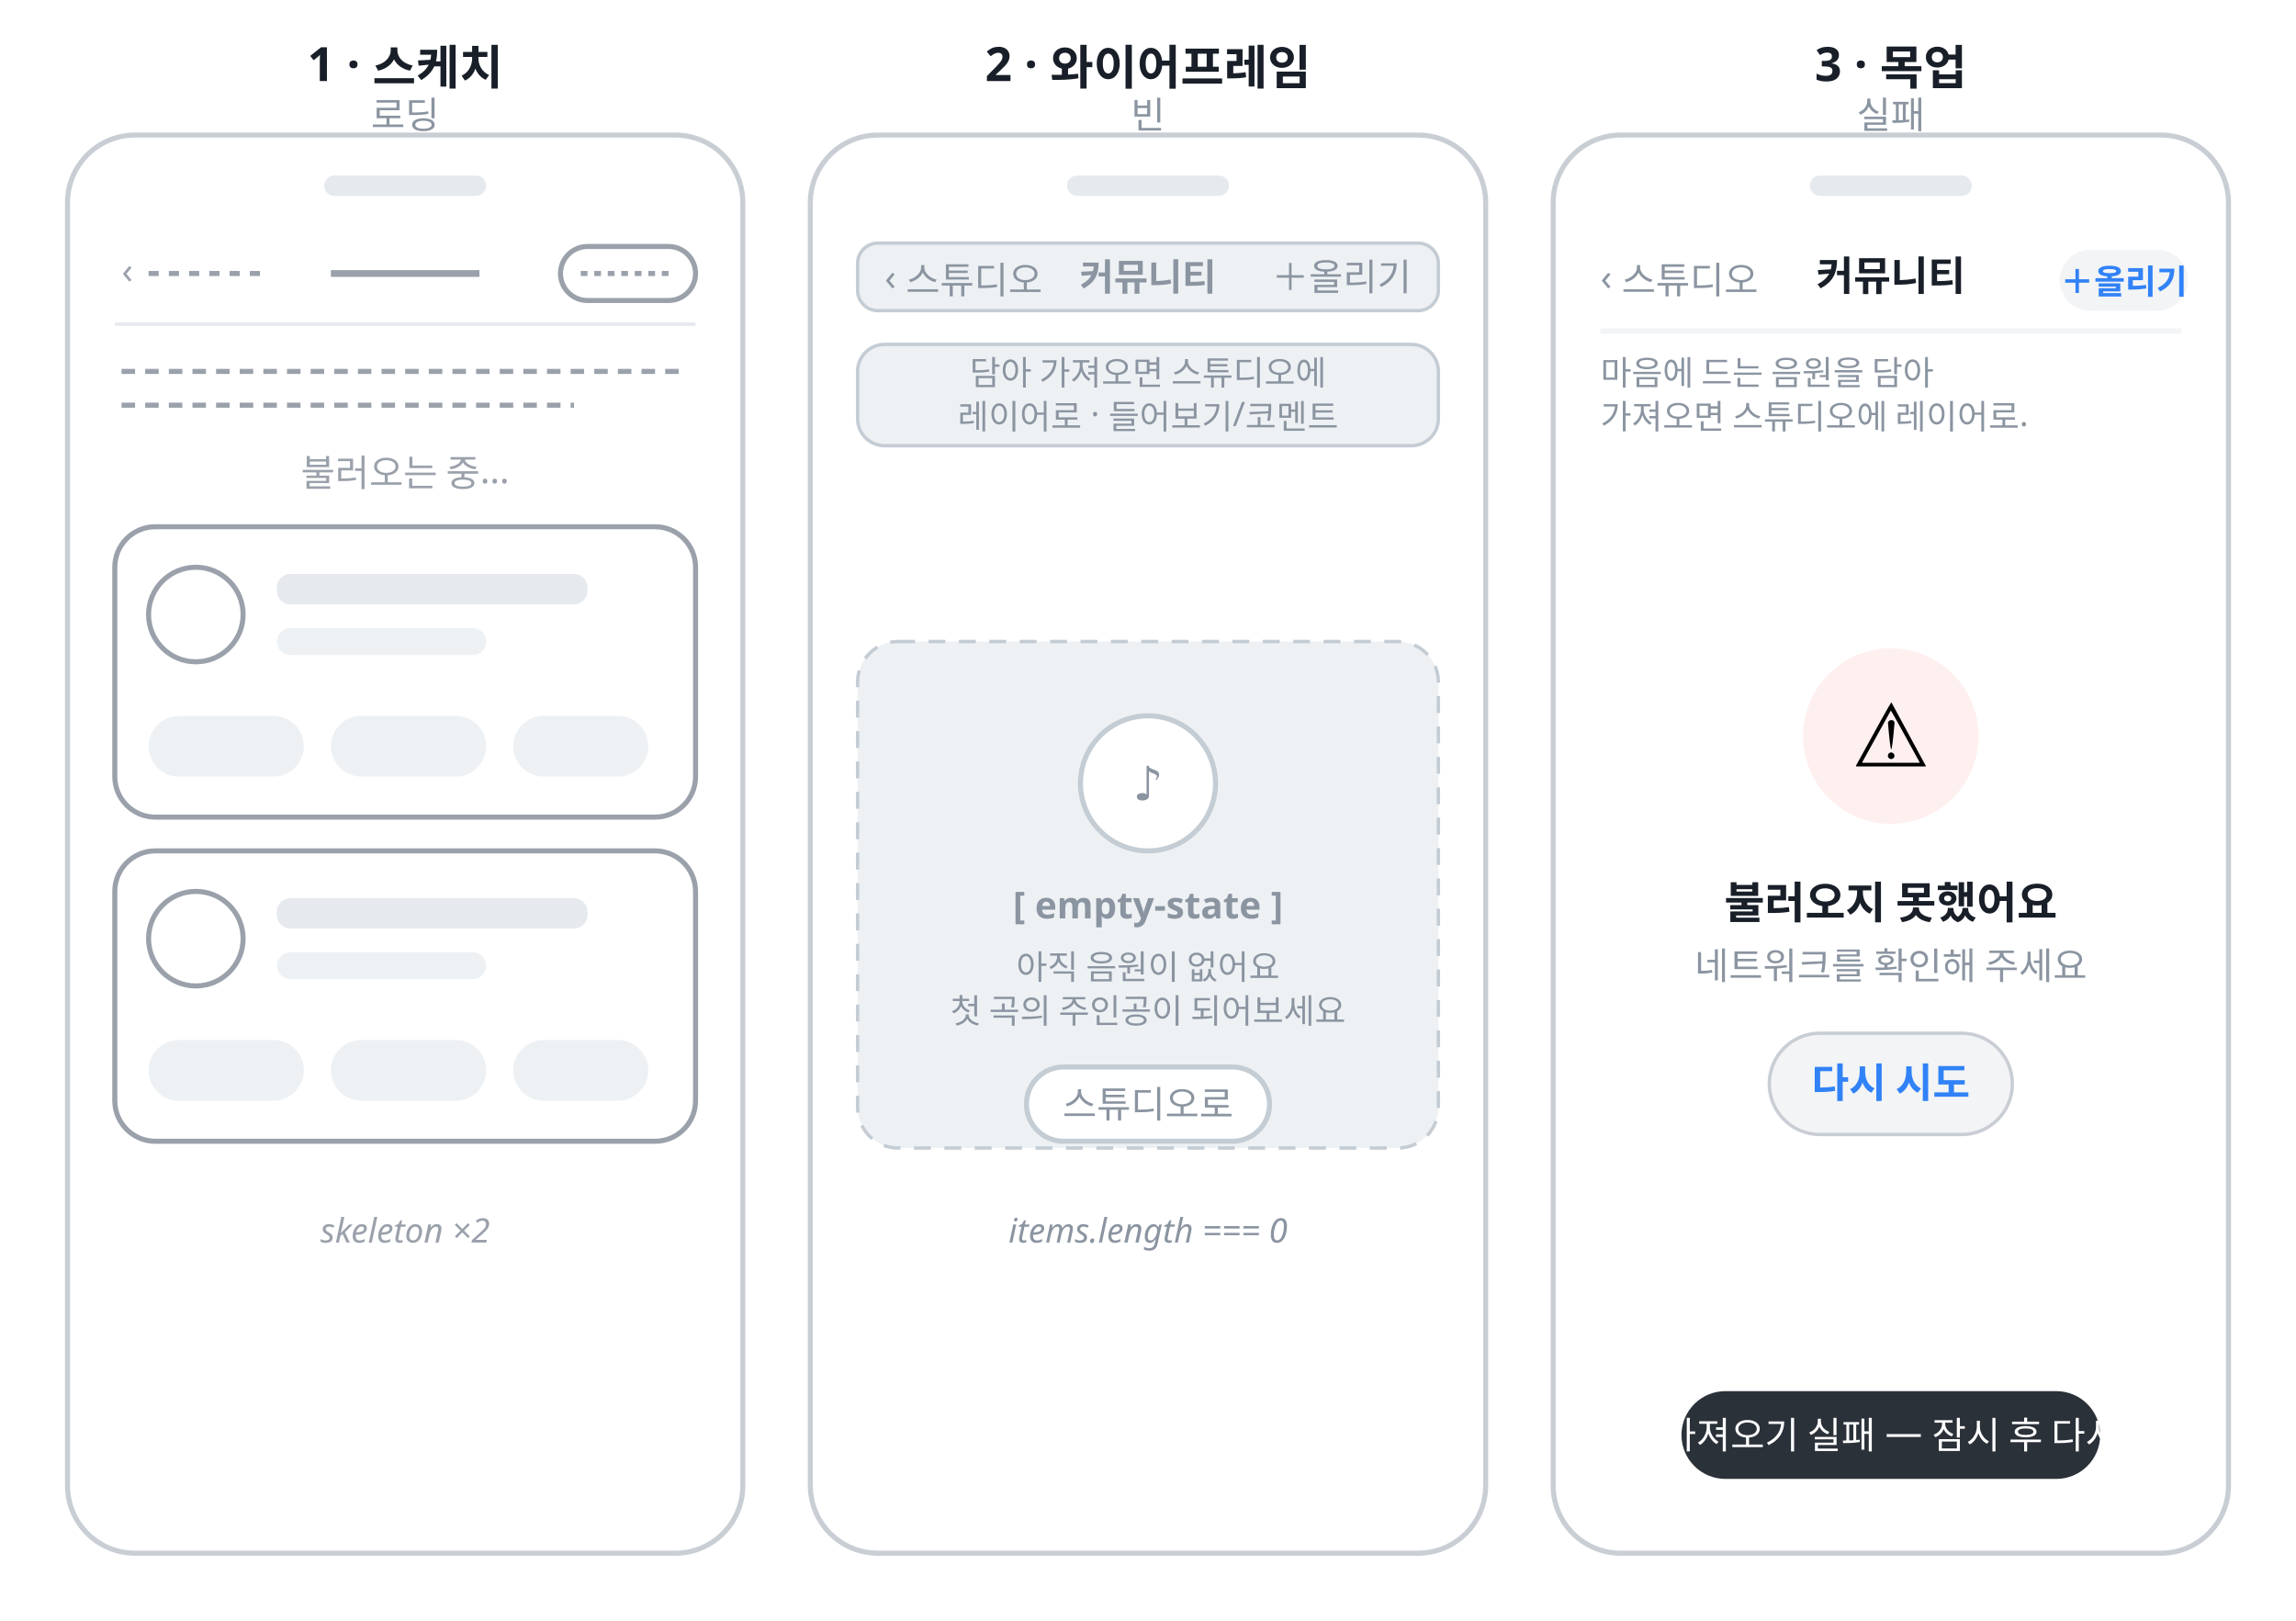
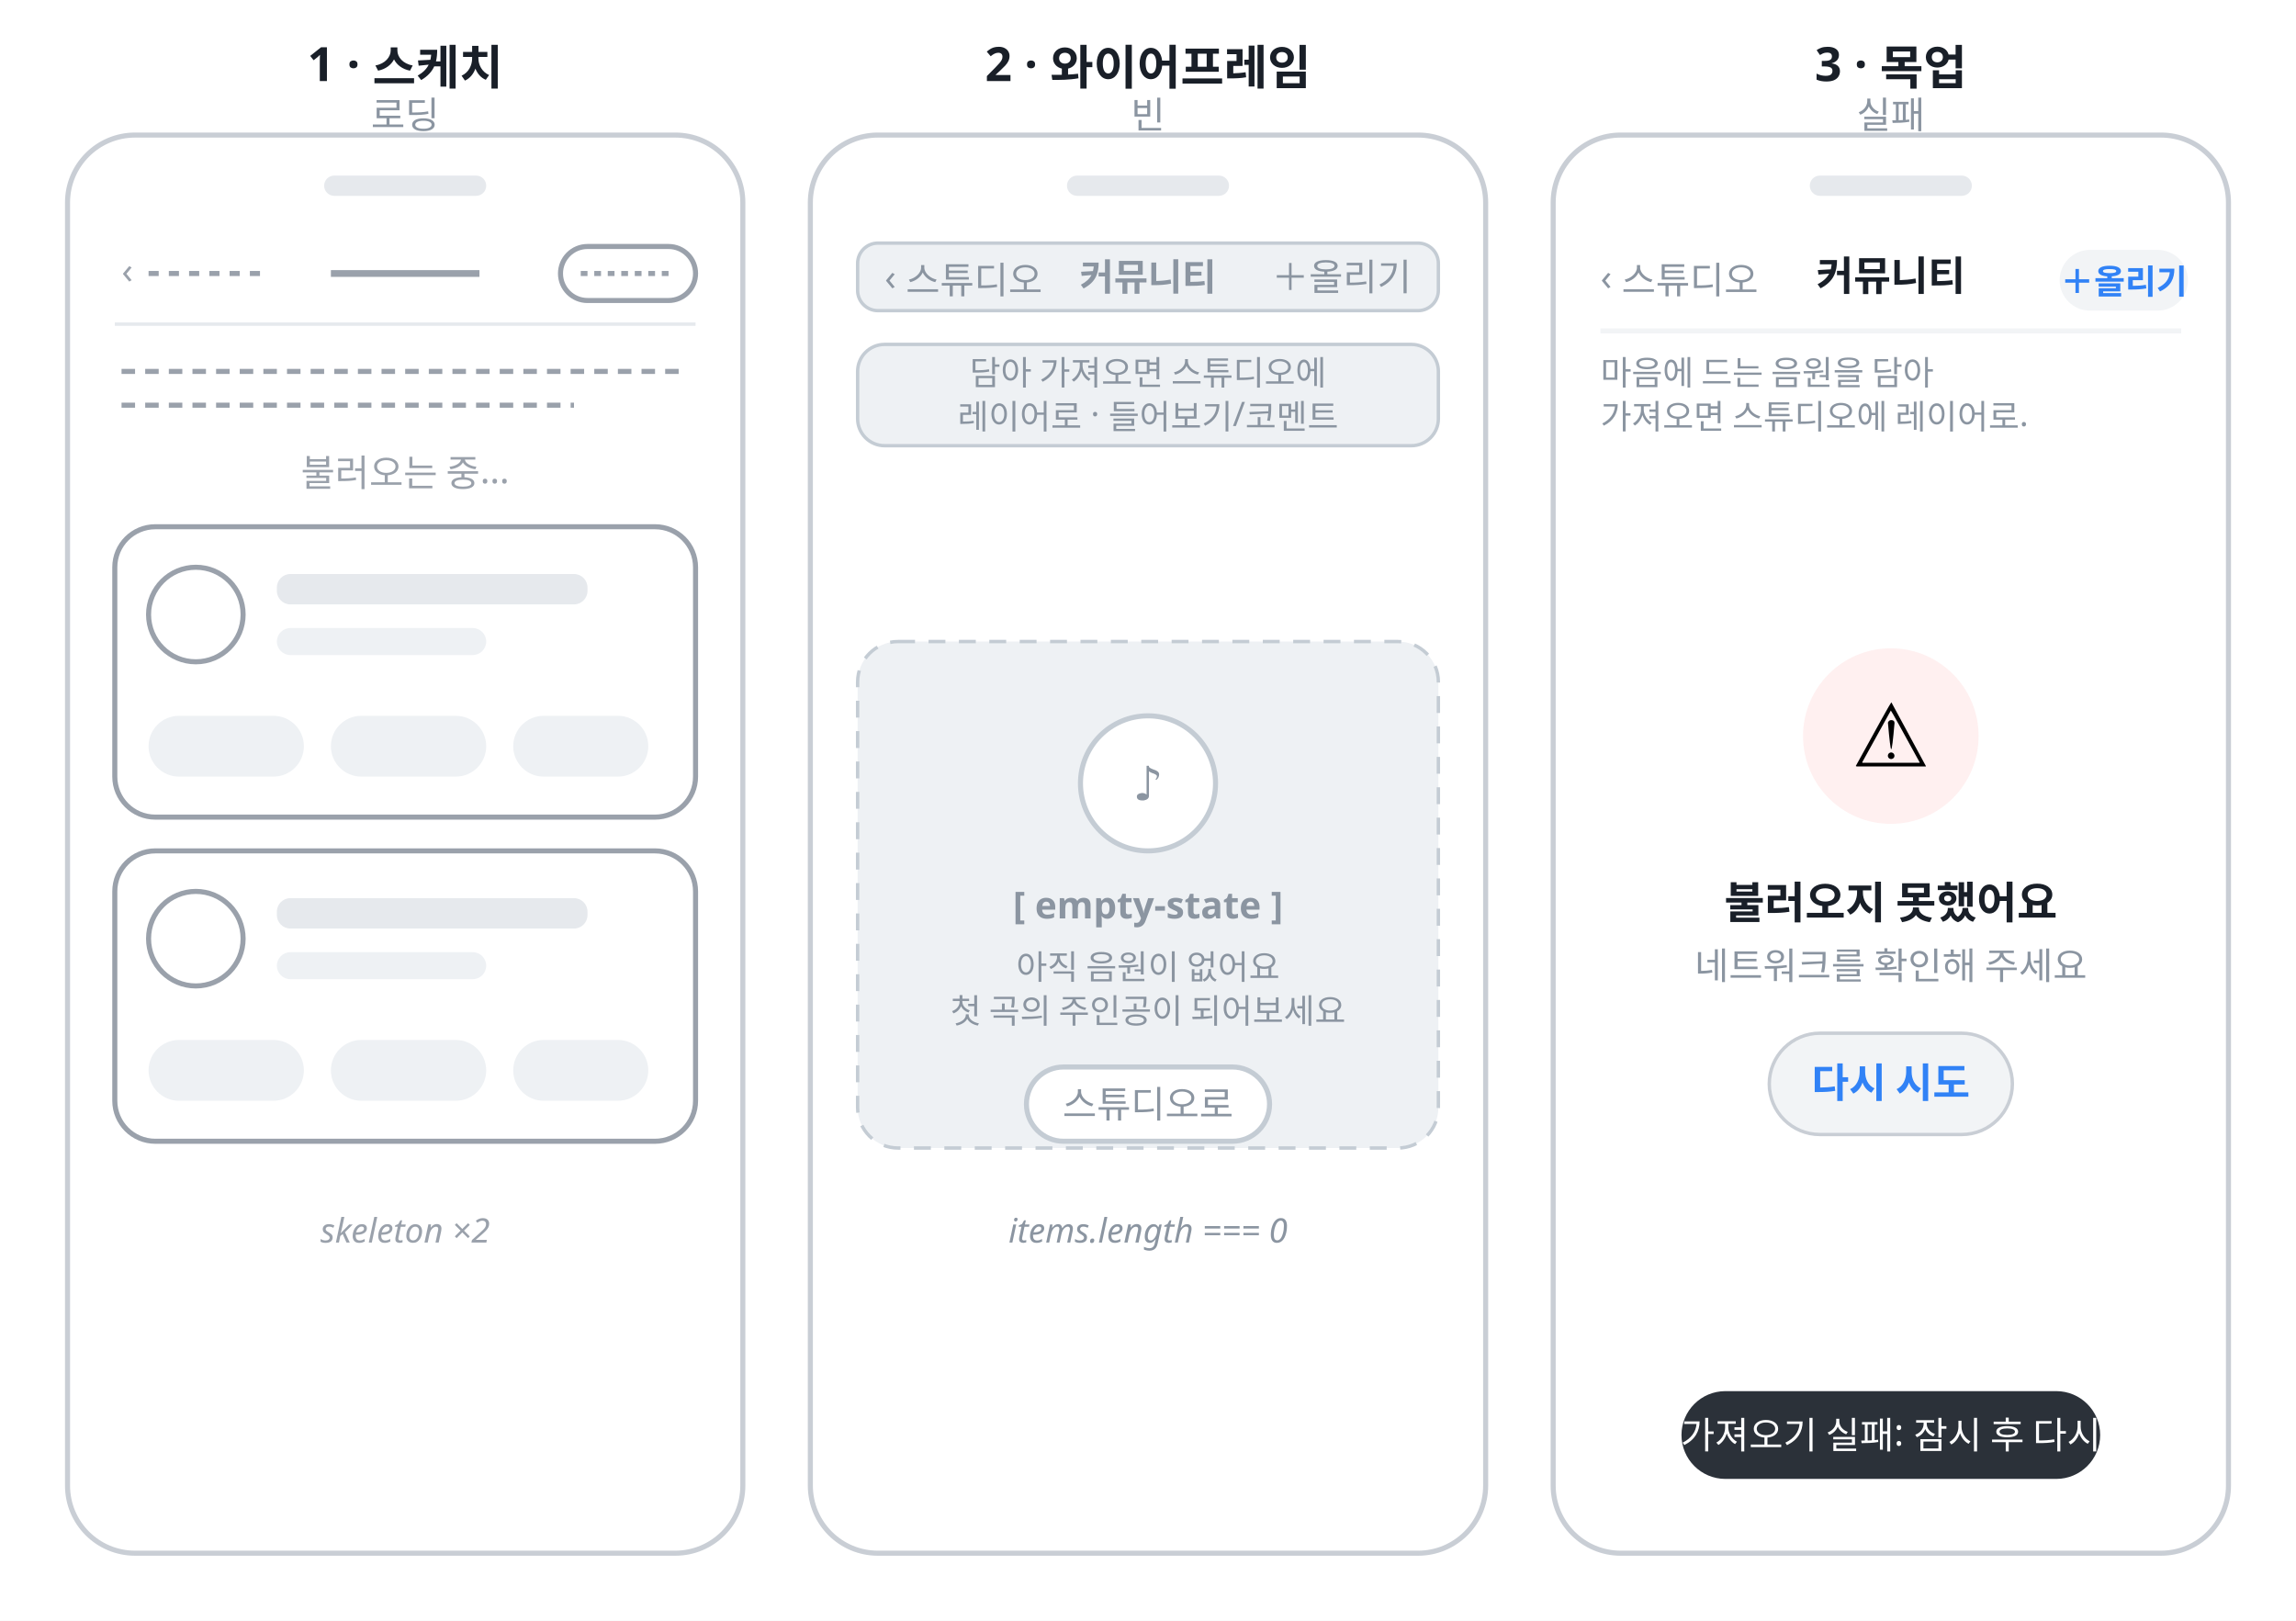
<svg xmlns="http://www.w3.org/2000/svg" width="100%" viewBox="0 0 680 480" font-family="'Pretendard','Apple SD Gothic Neo','Malgun Gothic',sans-serif" role="img">
  <rect x="0" y="0" width="680" height="480" fill="#ffffff" />
  <text x="120" y="24" text-anchor="middle" font-size="14" font-weight="700" fill="#191f28">1 · 스케치</text>
  <text x="120" y="38" text-anchor="middle" font-size="11" fill="#8b95a1">로딩</text>
  <text x="340" y="24" text-anchor="middle" font-size="14" font-weight="700" fill="#191f28">2 · 와이어프레임</text>
  <text x="340" y="38" text-anchor="middle" font-size="11" fill="#8b95a1">빈</text>
  <text x="560" y="24" text-anchor="middle" font-size="14" font-weight="700" fill="#191f28">3 · 목업</text>
  <text x="560" y="38" text-anchor="middle" font-size="11" fill="#8b95a1">실패</text>
  <g transform="translate(20,40)">
    <rect x="0" y="0" width="200" height="420" rx="20" fill="#ffffff" stroke="#c9ced5" stroke-width="1.5" />
    <rect x="76" y="12" width="48" height="6" rx="3" fill="#e6e9ed" />
    <text x="16" y="44" font-size="11" fill="#9aa1ab">‹</text>
    <line x1="24" y1="41" x2="60" y2="41" stroke="#9aa1ab" stroke-width="1.5" stroke-dasharray="3 3" />
    <line x1="78" y1="41" x2="122" y2="41" stroke="#9aa1ab" stroke-width="2" />
    <rect x="146" y="33" width="40" height="16" rx="8" fill="none" stroke="#9aa1ab" stroke-width="1.5" />
    <line x1="152" y1="41" x2="180" y2="41" stroke="#9aa1ab" stroke-width="1.5" stroke-dasharray="2 2" />
    <line x1="14" y1="56" x2="186" y2="56" stroke="#e6e9ed" stroke-width="1" />
    <line x1="16" y1="70" x2="184" y2="70" stroke="#9aa1ab" stroke-width="1.5" stroke-dasharray="4 3" />
    <line x1="16" y1="80" x2="150" y2="80" stroke="#9aa1ab" stroke-width="1.5" stroke-dasharray="4 3" />
    <text x="100" y="104" text-anchor="middle" font-size="11" fill="#9aa1ab">불러오는 중…</text>
    <rect x="14" y="116" width="172" height="86" rx="12" fill="none" stroke="#9aa1ab" stroke-width="1.5" />
    <circle cx="38" cy="142" r="14" fill="none" stroke="#9aa1ab" stroke-width="1.5" />
    <rect x="62" y="130" width="92" height="9" rx="4" fill="#e6e9ed" />
    <rect x="62" y="146" width="62" height="8" rx="4" fill="#eef1f4" />
    <rect x="24" y="172" width="46" height="18" rx="9" fill="#eef1f4" />
    <rect x="78" y="172" width="46" height="18" rx="9" fill="#eef1f4" />
    <rect x="132" y="172" width="40" height="18" rx="9" fill="#eef1f4" />
    <rect x="14" y="212" width="172" height="86" rx="12" fill="none" stroke="#9aa1ab" stroke-width="1.5" />
    <circle cx="38" cy="238" r="14" fill="none" stroke="#9aa1ab" stroke-width="1.5" />
    <rect x="62" y="226" width="92" height="9" rx="4" fill="#e6e9ed" />
    <rect x="62" y="242" width="62" height="8" rx="4" fill="#eef1f4" />
    <rect x="24" y="268" width="46" height="18" rx="9" fill="#eef1f4" />
    <rect x="78" y="268" width="46" height="18" rx="9" fill="#eef1f4" />
    <rect x="132" y="268" width="40" height="18" rx="9" fill="#eef1f4" />
    <text x="100" y="328" text-anchor="middle" font-size="10" fill="#9aa1ab" font-style="italic">skeleton ×2</text>
  </g>
  <g transform="translate(240,40)">
    <rect x="0" y="0" width="200" height="420" rx="20" fill="#ffffff" stroke="#c9ced5" stroke-width="1.5" />
    <rect x="76" y="12" width="48" height="6" rx="3" fill="#e6e9ed" />
    <rect x="14" y="32" width="172" height="20" rx="6" fill="#eef1f4" stroke="#c4ccd4" stroke-width="1" />
    <text x="22" y="46" font-size="11" fill="#8b95a1">‹ 스튜디오</text>
    <text x="100" y="46" text-anchor="middle" font-size="11" font-weight="700" fill="#8b95a1">커뮤니티</text>
    <text x="178" y="46" text-anchor="end" font-size="11" fill="#8b95a1">＋올리기</text>
    <rect x="14" y="62" width="172" height="30" rx="8" fill="#eef1f4" stroke="#c4ccd4" stroke-width="1" />
    <text x="100" y="74" text-anchor="middle" font-size="10" fill="#8b95a1">담아 가져오면 스튜디오에</text>
    <text x="100" y="87" text-anchor="middle" font-size="10" fill="#8b95a1">레이어로 · 들어보기/코멘트</text>
    <rect x="14" y="150" width="172" height="150" rx="12" fill="#eef1f4" stroke="#c4ccd4" stroke-width="1" stroke-dasharray="5 4" />
    <circle cx="100" cy="192" r="20" fill="#ffffff" stroke="#c4ccd4" stroke-width="1.5" />
    <text x="100" y="197" text-anchor="middle" font-size="14" fill="#8b95a1">♪</text>
    <text x="100" y="232" text-anchor="middle" font-size="11" font-weight="700" fill="#8b95a1">[ empty-state ]</text>
    <text x="100" y="250" text-anchor="middle" font-size="10" fill="#8b95a1">아직 음원이 없어요</text>
    <text x="100" y="263" text-anchor="middle" font-size="10" fill="#8b95a1">첫 곡의 주인공이 되어보세요</text>
    <rect x="64" y="276" width="72" height="22" rx="11" fill="#ffffff" stroke="#c4ccd4" stroke-width="1.5" />
    <text x="100" y="291" text-anchor="middle" font-size="11" fill="#8b95a1">스튜디오로</text>
    <text x="100" y="328" text-anchor="middle" font-size="10" fill="#8b95a1" font-style="italic">items.length === 0</text>
  </g>
  <g transform="translate(460,40)">
    <rect x="0" y="0" width="200" height="420" rx="20" fill="#ffffff" stroke="#c9ced5" stroke-width="1.5" />
    <rect x="76" y="12" width="48" height="6" rx="3" fill="#e6e9ed" />
    <text x="14" y="46" font-size="11" fill="#8b95a1">‹ 스튜디오</text>
    <text x="100" y="46" text-anchor="middle" font-size="12" font-weight="800" fill="#191f28">커뮤니티</text>
    <rect x="150" y="34" width="38" height="18" rx="9" fill="#f2f4f6" />
    <text x="169" y="47" text-anchor="middle" font-size="10" fill="#3182f6" font-weight="700">＋올리기</text>
    <line x1="14" y1="58" x2="186" y2="58" stroke="#f2f4f6" stroke-width="1.5" />
    <text x="14" y="74" font-size="10" fill="#8b95a1">마음에 드는 음원을 담아</text>
    <text x="14" y="87" font-size="10" fill="#8b95a1">가져오면 스튜디오에 레이어로.</text>
    <circle cx="100" cy="178" r="26" fill="#fff0f0" />
    <text x="100" y="187" text-anchor="middle" font-size="26">⚠️</text>
    <text x="100" y="232" text-anchor="middle" font-size="13" font-weight="700" fill="#191f28">불러오지 못했어요</text>
    <text x="100" y="250" text-anchor="middle" font-size="11" fill="#8b95a1">네트워크를 확인해 주세요</text>
    <rect x="64" y="266" width="72" height="30" rx="15" fill="#f2f4f6" stroke="#c9ced5" stroke-width="1" />
    <text x="100" y="285" text-anchor="middle" font-size="12" font-weight="700" fill="#3182f6">다시 시도</text>
    <rect x="38" y="372" width="124" height="26" rx="13" fill="#191f28" opacity="0.92" />
-     <text x="100" y="389" text-anchor="middle" font-size="11" fill="#ffffff">가져오기 실패 — 잠시 후 다시</text>
+     <text x="100" y="389" text-anchor="middle" font-size="11" fill="#ffffff">가져오기 실패: 잠시 후 다시</text>
  </g>
</svg>
